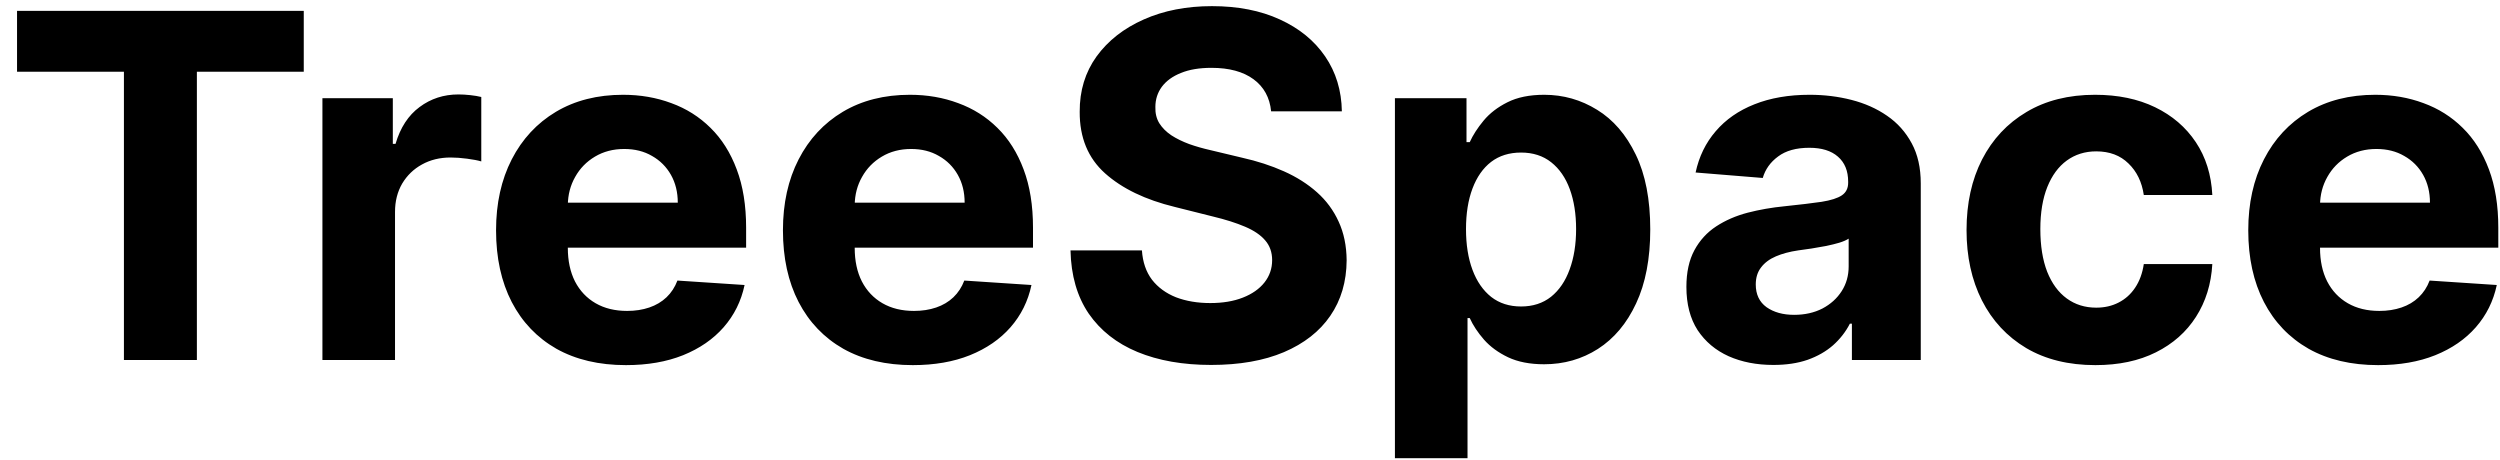
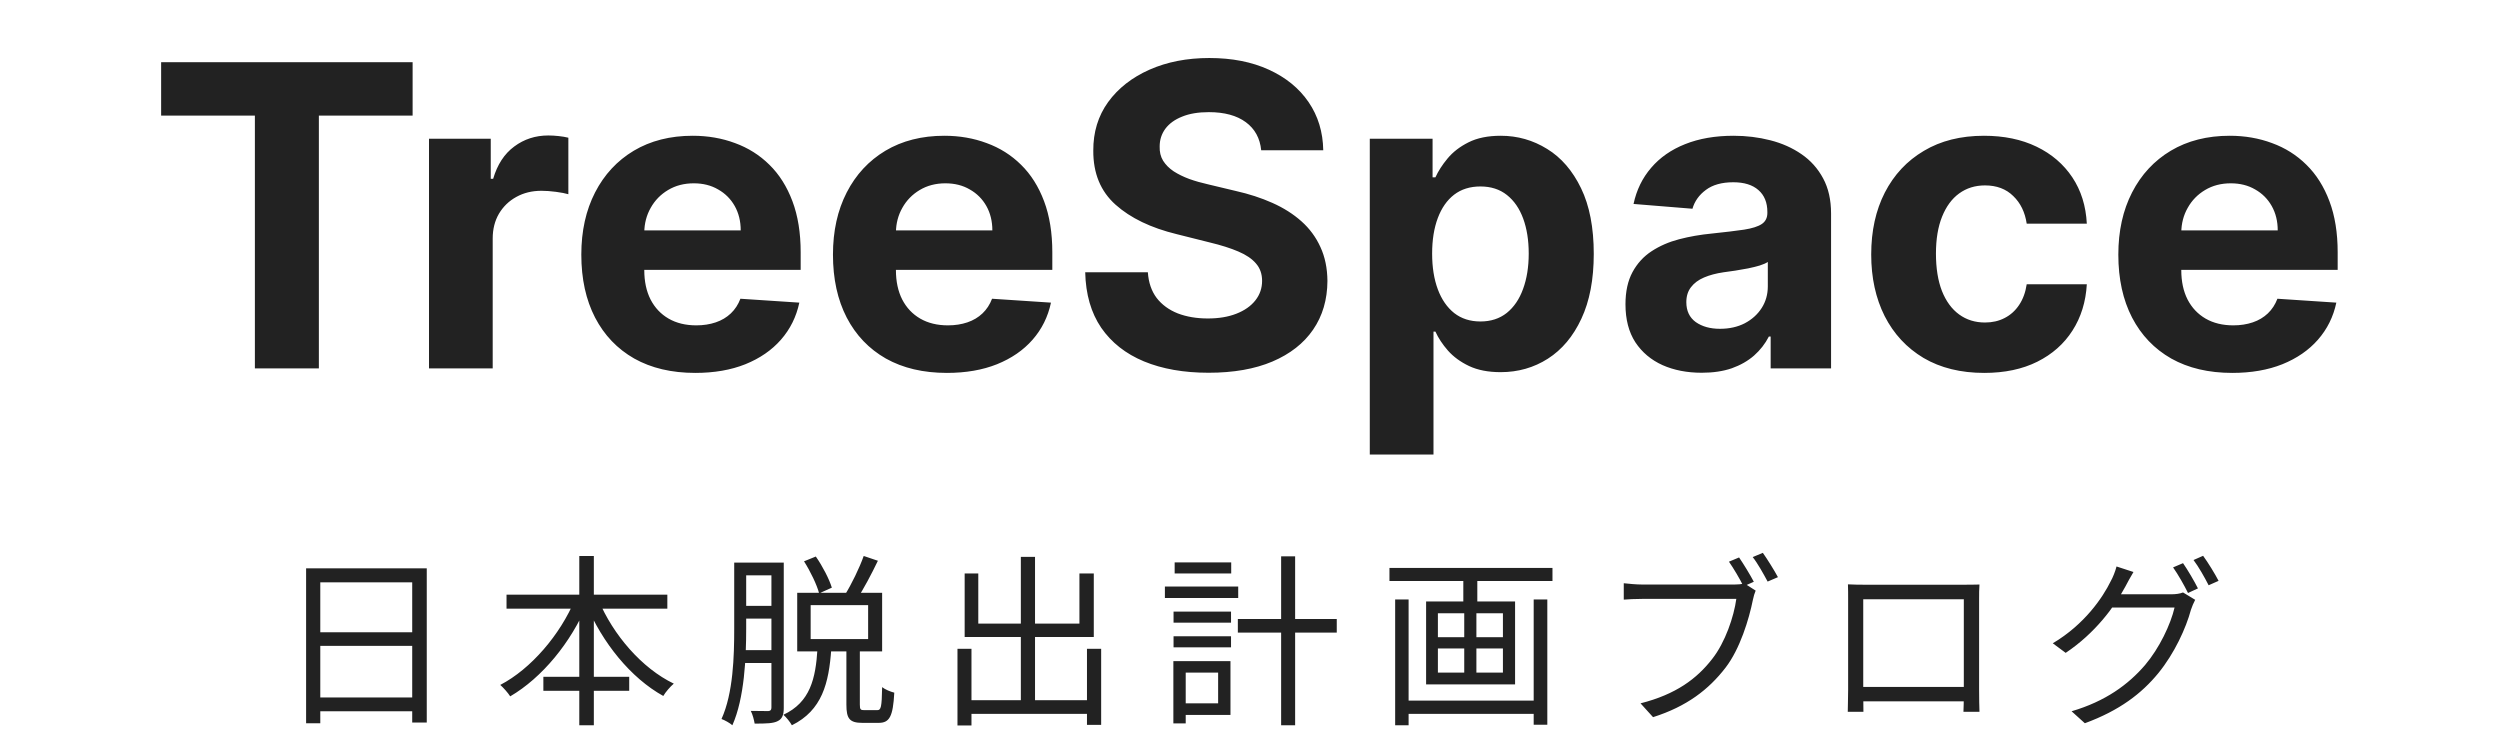
- <svg xmlns="http://www.w3.org/2000/svg" width="125" height="23" viewBox="0 0 125 23" fill="none">
-   <path d="M0.852 3.588V0.545H15.188V3.588H9.844V18H6.196V3.588H0.852ZM16.121 18V4.909H19.641V7.193H19.777C20.016 6.381 20.416 5.767 20.979 5.352C21.541 4.932 22.189 4.722 22.922 4.722C23.104 4.722 23.3 4.733 23.51 4.756C23.72 4.778 23.905 4.81 24.064 4.849V8.071C23.893 8.02 23.658 7.974 23.357 7.935C23.055 7.895 22.78 7.875 22.53 7.875C21.996 7.875 21.518 7.991 21.098 8.224C20.683 8.452 20.354 8.77 20.109 9.179C19.871 9.588 19.751 10.06 19.751 10.594V18H16.121ZM31.298 18.256C29.951 18.256 28.792 17.983 27.82 17.438C26.854 16.886 26.11 16.108 25.587 15.102C25.065 14.091 24.803 12.895 24.803 11.514C24.803 10.168 25.065 8.986 25.587 7.969C26.11 6.952 26.846 6.159 27.795 5.591C28.749 5.023 29.869 4.739 31.153 4.739C32.016 4.739 32.82 4.878 33.565 5.156C34.315 5.429 34.968 5.841 35.525 6.392C36.087 6.943 36.525 7.636 36.837 8.472C37.15 9.301 37.306 10.273 37.306 11.386V12.383H26.252V10.133H33.889C33.889 9.611 33.775 9.148 33.548 8.744C33.32 8.341 33.005 8.026 32.602 7.798C32.204 7.565 31.741 7.449 31.212 7.449C30.661 7.449 30.173 7.577 29.746 7.832C29.326 8.082 28.996 8.42 28.758 8.847C28.519 9.267 28.397 9.736 28.391 10.253V12.392C28.391 13.04 28.511 13.599 28.749 14.071C28.994 14.543 29.337 14.906 29.78 15.162C30.224 15.418 30.749 15.546 31.357 15.546C31.761 15.546 32.13 15.489 32.465 15.375C32.8 15.261 33.087 15.091 33.326 14.864C33.565 14.636 33.746 14.358 33.871 14.028L37.229 14.25C37.059 15.057 36.709 15.761 36.181 16.364C35.658 16.96 34.982 17.426 34.153 17.761C33.329 18.091 32.377 18.256 31.298 18.256ZM45.641 18.256C44.295 18.256 43.136 17.983 42.164 17.438C41.198 16.886 40.454 16.108 39.931 15.102C39.408 14.091 39.147 12.895 39.147 11.514C39.147 10.168 39.408 8.986 39.931 7.969C40.454 6.952 41.19 6.159 42.139 5.591C43.093 5.023 44.212 4.739 45.496 4.739C46.36 4.739 47.164 4.878 47.908 5.156C48.658 5.429 49.312 5.841 49.869 6.392C50.431 6.943 50.869 7.636 51.181 8.472C51.494 9.301 51.65 10.273 51.65 11.386V12.383H40.596V10.133H48.232C48.232 9.611 48.119 9.148 47.891 8.744C47.664 8.341 47.349 8.026 46.945 7.798C46.548 7.565 46.084 7.449 45.556 7.449C45.005 7.449 44.516 7.577 44.09 7.832C43.67 8.082 43.34 8.42 43.102 8.847C42.863 9.267 42.741 9.736 42.735 10.253V12.392C42.735 13.04 42.854 13.599 43.093 14.071C43.337 14.543 43.681 14.906 44.124 15.162C44.568 15.418 45.093 15.546 45.701 15.546C46.104 15.546 46.474 15.489 46.809 15.375C47.144 15.261 47.431 15.091 47.67 14.864C47.908 14.636 48.09 14.358 48.215 14.028L51.573 14.25C51.403 15.057 51.053 15.761 50.525 16.364C50.002 16.96 49.326 17.426 48.496 17.761C47.673 18.091 46.721 18.256 45.641 18.256ZM63.556 5.565C63.488 4.878 63.195 4.344 62.678 3.963C62.161 3.582 61.459 3.392 60.573 3.392C59.971 3.392 59.462 3.477 59.048 3.648C58.633 3.812 58.315 4.043 58.093 4.338C57.877 4.634 57.769 4.969 57.769 5.344C57.758 5.656 57.823 5.929 57.965 6.162C58.113 6.395 58.315 6.597 58.57 6.767C58.826 6.932 59.121 7.077 59.457 7.202C59.792 7.321 60.15 7.423 60.531 7.509L62.099 7.884C62.86 8.054 63.559 8.281 64.195 8.565C64.832 8.849 65.383 9.199 65.849 9.614C66.315 10.028 66.675 10.517 66.931 11.079C67.192 11.642 67.326 12.287 67.332 13.014C67.326 14.082 67.053 15.008 66.513 15.793C65.979 16.571 65.207 17.176 64.195 17.608C63.19 18.034 61.977 18.247 60.556 18.247C59.147 18.247 57.92 18.031 56.874 17.599C55.834 17.168 55.022 16.528 54.437 15.682C53.857 14.829 53.553 13.776 53.525 12.52H57.096C57.136 13.105 57.303 13.594 57.599 13.986C57.9 14.372 58.3 14.665 58.8 14.864C59.306 15.057 59.877 15.153 60.514 15.153C61.139 15.153 61.681 15.062 62.141 14.881C62.607 14.699 62.968 14.446 63.224 14.122C63.479 13.798 63.607 13.426 63.607 13.006C63.607 12.614 63.491 12.284 63.258 12.017C63.031 11.75 62.695 11.523 62.252 11.335C61.815 11.148 61.278 10.977 60.641 10.824L58.741 10.347C57.269 9.989 56.107 9.429 55.255 8.668C54.403 7.906 53.979 6.881 53.985 5.591C53.979 4.534 54.261 3.611 54.829 2.821C55.403 2.031 56.19 1.415 57.19 0.972C58.19 0.528 59.326 0.307 60.599 0.307C61.894 0.307 63.025 0.528 63.991 0.972C64.962 1.415 65.718 2.031 66.258 2.821C66.798 3.611 67.076 4.526 67.093 5.565H63.556ZM69.746 22.909V4.909H73.325V7.108H73.487C73.646 6.756 73.876 6.398 74.178 6.034C74.484 5.665 74.882 5.358 75.371 5.114C75.865 4.864 76.479 4.739 77.212 4.739C78.166 4.739 79.047 4.989 79.854 5.489C80.66 5.983 81.305 6.73 81.788 7.73C82.271 8.724 82.513 9.972 82.513 11.472C82.513 12.932 82.277 14.165 81.805 15.171C81.34 16.171 80.703 16.929 79.896 17.446C79.095 17.957 78.197 18.213 77.203 18.213C76.499 18.213 75.899 18.097 75.405 17.864C74.916 17.631 74.516 17.338 74.203 16.986C73.891 16.628 73.652 16.267 73.487 15.903H73.376V22.909H69.746ZM73.3 11.454C73.3 12.233 73.408 12.912 73.624 13.492C73.84 14.071 74.152 14.523 74.561 14.847C74.97 15.165 75.467 15.324 76.053 15.324C76.644 15.324 77.144 15.162 77.553 14.838C77.962 14.508 78.271 14.054 78.481 13.474C78.697 12.889 78.805 12.216 78.805 11.454C78.805 10.699 78.7 10.034 78.49 9.46C78.28 8.886 77.97 8.438 77.561 8.114C77.152 7.79 76.649 7.628 76.053 7.628C75.462 7.628 74.962 7.784 74.553 8.097C74.149 8.409 73.84 8.852 73.624 9.426C73.408 10 73.3 10.676 73.3 11.454ZM88.666 18.247C87.831 18.247 87.087 18.102 86.433 17.812C85.78 17.517 85.263 17.082 84.882 16.509C84.507 15.929 84.32 15.207 84.32 14.344C84.32 13.617 84.453 13.006 84.72 12.511C84.987 12.017 85.351 11.619 85.811 11.318C86.271 11.017 86.794 10.79 87.379 10.636C87.97 10.483 88.59 10.375 89.237 10.312C89.999 10.233 90.612 10.159 91.078 10.091C91.544 10.017 91.882 9.909 92.092 9.767C92.303 9.625 92.408 9.415 92.408 9.136V9.085C92.408 8.545 92.237 8.128 91.896 7.832C91.561 7.537 91.084 7.389 90.465 7.389C89.811 7.389 89.291 7.534 88.905 7.824C88.519 8.108 88.263 8.466 88.138 8.898L84.78 8.625C84.95 7.83 85.285 7.142 85.785 6.562C86.285 5.977 86.93 5.528 87.72 5.216C88.516 4.898 89.436 4.739 90.481 4.739C91.209 4.739 91.905 4.824 92.57 4.994C93.24 5.165 93.834 5.429 94.351 5.787C94.874 6.145 95.285 6.605 95.587 7.168C95.888 7.724 96.038 8.392 96.038 9.17V18H92.595V16.185H92.493C92.283 16.594 92.001 16.954 91.649 17.267C91.297 17.574 90.874 17.815 90.379 17.991C89.885 18.162 89.314 18.247 88.666 18.247ZM89.706 15.742C90.24 15.742 90.712 15.636 91.121 15.426C91.53 15.21 91.851 14.921 92.084 14.557C92.317 14.193 92.433 13.781 92.433 13.321V11.932C92.32 12.006 92.163 12.074 91.965 12.136C91.771 12.193 91.553 12.247 91.308 12.298C91.064 12.344 90.82 12.386 90.575 12.426C90.331 12.46 90.109 12.492 89.91 12.52C89.484 12.582 89.112 12.682 88.794 12.818C88.476 12.954 88.229 13.139 88.053 13.372C87.876 13.599 87.788 13.883 87.788 14.224C87.788 14.719 87.967 15.097 88.325 15.358C88.689 15.614 89.149 15.742 89.706 15.742ZM104.77 18.256C103.429 18.256 102.276 17.972 101.31 17.403C100.349 16.829 99.611 16.034 99.094 15.017C98.582 14 98.327 12.829 98.327 11.506C98.327 10.165 98.585 8.989 99.102 7.977C99.625 6.96 100.366 6.168 101.327 5.599C102.287 5.026 103.429 4.739 104.753 4.739C105.895 4.739 106.895 4.946 107.753 5.361C108.611 5.776 109.29 6.358 109.79 7.108C110.29 7.858 110.565 8.739 110.616 9.75H107.19C107.094 9.097 106.838 8.571 106.423 8.173C106.014 7.77 105.477 7.568 104.812 7.568C104.25 7.568 103.759 7.722 103.338 8.028C102.923 8.33 102.599 8.77 102.366 9.349C102.134 9.929 102.017 10.631 102.017 11.454C102.017 12.29 102.131 13 102.358 13.585C102.591 14.171 102.918 14.617 103.338 14.923C103.759 15.23 104.25 15.383 104.812 15.383C105.227 15.383 105.599 15.298 105.929 15.128C106.264 14.957 106.54 14.71 106.756 14.386C106.977 14.057 107.122 13.662 107.19 13.202H110.616C110.56 14.202 110.287 15.082 109.798 15.844C109.315 16.599 108.648 17.19 107.795 17.616C106.943 18.043 105.935 18.256 104.77 18.256ZM118.907 18.256C117.56 18.256 116.401 17.983 115.43 17.438C114.464 16.886 113.719 16.108 113.197 15.102C112.674 14.091 112.413 12.895 112.413 11.514C112.413 10.168 112.674 8.986 113.197 7.969C113.719 6.952 114.455 6.159 115.404 5.591C116.359 5.023 117.478 4.739 118.762 4.739C119.626 4.739 120.43 4.878 121.174 5.156C121.924 5.429 122.577 5.841 123.134 6.392C123.697 6.943 124.134 7.636 124.447 8.472C124.759 9.301 124.915 10.273 124.915 11.386V12.383H113.862V10.133H121.498C121.498 9.611 121.384 9.148 121.157 8.744C120.93 8.341 120.614 8.026 120.211 7.798C119.813 7.565 119.35 7.449 118.822 7.449C118.271 7.449 117.782 7.577 117.356 7.832C116.935 8.082 116.606 8.42 116.367 8.847C116.129 9.267 116.006 9.736 116.001 10.253V12.392C116.001 13.04 116.12 13.599 116.359 14.071C116.603 14.543 116.947 14.906 117.39 15.162C117.833 15.418 118.359 15.546 118.967 15.546C119.37 15.546 119.739 15.489 120.075 15.375C120.41 15.261 120.697 15.091 120.935 14.864C121.174 14.636 121.356 14.358 121.481 14.028L124.839 14.25C124.668 15.057 124.319 15.761 123.79 16.364C123.268 16.96 122.592 17.426 121.762 17.761C120.938 18.091 119.987 18.256 118.907 18.256Z" fill="black" />
+ <svg xmlns="http://www.w3.org/2000/svg" width="190" height="57" viewBox="0 0 190 57" fill="none">
+   <path d="M12.246 8.784V4.727H31.359V8.784H24.234V28H19.371V8.784H12.246ZM32.604 28V10.546H37.297V13.591H37.479C37.797 12.508 38.331 11.689 39.081 11.136C39.831 10.576 40.695 10.296 41.672 10.296C41.914 10.296 42.176 10.311 42.456 10.341C42.736 10.371 42.983 10.413 43.195 10.466V14.761C42.967 14.693 42.653 14.633 42.251 14.579C41.85 14.527 41.483 14.5 41.149 14.5C40.437 14.5 39.801 14.655 39.24 14.966C38.687 15.269 38.248 15.693 37.922 16.239C37.604 16.784 37.445 17.413 37.445 18.125V28H32.604ZM52.84 28.341C51.044 28.341 49.499 27.977 48.203 27.25C46.915 26.515 45.923 25.477 45.226 24.136C44.529 22.788 44.18 21.193 44.18 19.352C44.18 17.557 44.529 15.981 45.226 14.625C45.923 13.269 46.904 12.212 48.169 11.454C49.442 10.697 50.934 10.318 52.646 10.318C53.798 10.318 54.87 10.504 55.862 10.875C56.862 11.239 57.733 11.788 58.476 12.523C59.226 13.258 59.809 14.182 60.226 15.296C60.642 16.401 60.851 17.697 60.851 19.182V20.511H46.112V17.511H56.294C56.294 16.814 56.142 16.197 55.84 15.659C55.536 15.121 55.116 14.701 54.578 14.398C54.048 14.087 53.43 13.932 52.726 13.932C51.991 13.932 51.34 14.102 50.771 14.443C50.211 14.777 49.771 15.227 49.453 15.796C49.135 16.356 48.972 16.981 48.965 17.671V20.523C48.965 21.386 49.124 22.133 49.442 22.761C49.767 23.39 50.226 23.875 50.817 24.216C51.408 24.557 52.108 24.727 52.919 24.727C53.457 24.727 53.949 24.651 54.396 24.5C54.843 24.349 55.226 24.121 55.544 23.818C55.862 23.515 56.105 23.144 56.271 22.704L60.749 23C60.521 24.076 60.055 25.015 59.351 25.818C58.654 26.614 57.752 27.235 56.646 27.682C55.548 28.121 54.279 28.341 52.84 28.341ZM71.965 28.341C70.169 28.341 68.624 27.977 67.328 27.25C66.04 26.515 65.048 25.477 64.351 24.136C63.654 22.788 63.305 21.193 63.305 19.352C63.305 17.557 63.654 15.981 64.351 14.625C65.048 13.269 66.029 12.212 67.294 11.454C68.567 10.697 70.059 10.318 71.771 10.318C72.923 10.318 73.995 10.504 74.987 10.875C75.987 11.239 76.858 11.788 77.601 12.523C78.351 13.258 78.934 14.182 79.351 15.296C79.767 16.401 79.976 17.697 79.976 19.182V20.511H65.237V17.511H75.419C75.419 16.814 75.267 16.197 74.965 15.659C74.662 15.121 74.241 14.701 73.703 14.398C73.173 14.087 72.555 13.932 71.851 13.932C71.116 13.932 70.465 14.102 69.896 14.443C69.336 14.777 68.896 15.227 68.578 15.796C68.26 16.356 68.097 16.981 68.09 17.671V20.523C68.09 21.386 68.249 22.133 68.567 22.761C68.892 23.39 69.351 23.875 69.942 24.216C70.533 24.557 71.233 24.727 72.044 24.727C72.582 24.727 73.074 24.651 73.521 24.5C73.968 24.349 74.351 24.121 74.669 23.818C74.987 23.515 75.23 23.144 75.396 22.704L79.874 23C79.646 24.076 79.18 25.015 78.476 25.818C77.779 26.614 76.877 27.235 75.771 27.682C74.673 28.121 73.404 28.341 71.965 28.341ZM95.851 11.421C95.76 10.504 95.37 9.792 94.68 9.284C93.991 8.777 93.055 8.523 91.874 8.523C91.07 8.523 90.392 8.636 89.84 8.864C89.287 9.083 88.862 9.39 88.567 9.784C88.279 10.178 88.135 10.625 88.135 11.125C88.12 11.542 88.207 11.905 88.396 12.216C88.593 12.527 88.862 12.796 89.203 13.023C89.544 13.242 89.938 13.436 90.385 13.602C90.832 13.761 91.309 13.898 91.817 14.011L93.908 14.511C94.923 14.739 95.855 15.042 96.703 15.421C97.552 15.799 98.287 16.265 98.908 16.818C99.529 17.371 100.01 18.023 100.351 18.773C100.699 19.523 100.877 20.383 100.885 21.352C100.877 22.776 100.514 24.011 99.794 25.057C99.082 26.095 98.052 26.901 96.703 27.477C95.362 28.046 93.745 28.329 91.851 28.329C89.972 28.329 88.336 28.042 86.942 27.466C85.555 26.89 84.472 26.038 83.692 24.909C82.919 23.773 82.514 22.367 82.476 20.693H87.237C87.29 21.474 87.514 22.125 87.908 22.648C88.309 23.163 88.843 23.553 89.51 23.818C90.184 24.076 90.945 24.204 91.794 24.204C92.627 24.204 93.351 24.083 93.965 23.841C94.586 23.599 95.067 23.261 95.408 22.829C95.749 22.398 95.919 21.901 95.919 21.341C95.919 20.818 95.764 20.379 95.453 20.023C95.15 19.667 94.703 19.364 94.112 19.114C93.529 18.864 92.813 18.636 91.965 18.432L89.43 17.796C87.468 17.318 85.919 16.572 84.783 15.557C83.646 14.542 83.082 13.174 83.09 11.454C83.082 10.046 83.457 8.814 84.215 7.761C84.98 6.708 86.029 5.886 87.362 5.295C88.695 4.705 90.211 4.409 91.908 4.409C93.635 4.409 95.142 4.705 96.43 5.295C97.726 5.886 98.733 6.708 99.453 7.761C100.173 8.814 100.544 10.034 100.567 11.421H95.851ZM104.104 34.545V10.546H108.876V13.477H109.092C109.304 13.008 109.611 12.53 110.013 12.046C110.422 11.553 110.952 11.144 111.604 10.818C112.263 10.485 113.081 10.318 114.058 10.318C115.331 10.318 116.505 10.652 117.581 11.318C118.657 11.977 119.517 12.973 120.161 14.307C120.804 15.633 121.126 17.296 121.126 19.296C121.126 21.242 120.812 22.886 120.183 24.227C119.562 25.561 118.714 26.572 117.638 27.261C116.57 27.943 115.373 28.284 114.047 28.284C113.107 28.284 112.308 28.129 111.649 27.818C110.998 27.508 110.464 27.117 110.047 26.648C109.63 26.171 109.312 25.689 109.092 25.204H108.945V34.545H104.104ZM108.842 19.273C108.842 20.311 108.986 21.216 109.274 21.989C109.562 22.761 109.979 23.364 110.524 23.796C111.07 24.22 111.732 24.432 112.513 24.432C113.301 24.432 113.967 24.216 114.513 23.784C115.058 23.345 115.471 22.739 115.751 21.966C116.039 21.186 116.183 20.288 116.183 19.273C116.183 18.265 116.043 17.379 115.763 16.614C115.482 15.848 115.07 15.25 114.524 14.818C113.979 14.386 113.308 14.171 112.513 14.171C111.725 14.171 111.058 14.379 110.513 14.796C109.975 15.212 109.562 15.803 109.274 16.568C108.986 17.333 108.842 18.235 108.842 19.273ZM129.331 28.329C128.217 28.329 127.225 28.136 126.354 27.75C125.482 27.356 124.793 26.776 124.286 26.011C123.786 25.239 123.536 24.276 123.536 23.125C123.536 22.155 123.714 21.341 124.07 20.682C124.426 20.023 124.911 19.492 125.524 19.091C126.138 18.689 126.835 18.386 127.615 18.182C128.403 17.977 129.229 17.833 130.092 17.75C131.107 17.644 131.926 17.546 132.547 17.454C133.168 17.356 133.619 17.212 133.899 17.023C134.179 16.833 134.32 16.553 134.32 16.182V16.114C134.32 15.394 134.092 14.837 133.638 14.443C133.191 14.049 132.554 13.852 131.729 13.852C130.857 13.852 130.164 14.046 129.649 14.432C129.134 14.811 128.793 15.288 128.626 15.864L124.149 15.5C124.376 14.439 124.823 13.523 125.49 12.75C126.157 11.97 127.017 11.371 128.07 10.954C129.13 10.53 130.357 10.318 131.751 10.318C132.721 10.318 133.649 10.432 134.536 10.659C135.429 10.886 136.221 11.239 136.911 11.716C137.607 12.193 138.157 12.807 138.558 13.557C138.96 14.299 139.161 15.189 139.161 16.227V28H134.57V25.579H134.433C134.153 26.125 133.778 26.606 133.308 27.023C132.839 27.432 132.274 27.754 131.615 27.989C130.956 28.216 130.195 28.329 129.331 28.329ZM130.717 24.989C131.429 24.989 132.058 24.849 132.604 24.568C133.149 24.28 133.577 23.894 133.888 23.409C134.198 22.924 134.354 22.375 134.354 21.761V19.909C134.202 20.008 133.994 20.099 133.729 20.182C133.471 20.258 133.179 20.329 132.854 20.398C132.528 20.458 132.202 20.515 131.876 20.568C131.551 20.614 131.255 20.655 130.99 20.693C130.422 20.776 129.926 20.909 129.501 21.091C129.077 21.273 128.748 21.519 128.513 21.829C128.278 22.133 128.161 22.511 128.161 22.966C128.161 23.625 128.399 24.129 128.876 24.477C129.361 24.818 129.975 24.989 130.717 24.989ZM150.803 28.341C149.015 28.341 147.477 27.962 146.189 27.204C144.909 26.439 143.924 25.379 143.234 24.023C142.553 22.667 142.212 21.106 142.212 19.341C142.212 17.553 142.556 15.985 143.246 14.636C143.943 13.28 144.931 12.223 146.212 11.466C147.492 10.701 149.015 10.318 150.78 10.318C152.303 10.318 153.636 10.595 154.78 11.148C155.924 11.701 156.829 12.477 157.496 13.477C158.162 14.477 158.53 15.652 158.598 17H154.03C153.901 16.129 153.56 15.428 153.007 14.898C152.462 14.36 151.746 14.091 150.859 14.091C150.109 14.091 149.454 14.296 148.893 14.704C148.34 15.106 147.909 15.693 147.598 16.466C147.287 17.239 147.132 18.174 147.132 19.273C147.132 20.386 147.284 21.333 147.587 22.114C147.897 22.894 148.333 23.489 148.893 23.898C149.454 24.307 150.109 24.511 150.859 24.511C151.412 24.511 151.909 24.398 152.348 24.171C152.795 23.943 153.162 23.614 153.45 23.182C153.746 22.742 153.939 22.216 154.03 21.602H158.598C158.522 22.936 158.159 24.11 157.507 25.125C156.863 26.133 155.973 26.921 154.837 27.489C153.7 28.057 152.356 28.341 150.803 28.341ZM169.652 28.341C167.857 28.341 166.311 27.977 165.016 27.25C163.728 26.515 162.735 25.477 162.038 24.136C161.341 22.788 160.993 21.193 160.993 19.352C160.993 17.557 161.341 15.981 162.038 14.625C162.735 13.269 163.716 12.212 164.982 11.454C166.254 10.697 167.747 10.318 169.459 10.318C170.61 10.318 171.682 10.504 172.675 10.875C173.675 11.239 174.546 11.788 175.288 12.523C176.038 13.258 176.622 14.182 177.038 15.296C177.455 16.401 177.663 17.697 177.663 19.182V20.511H162.925V17.511H173.107C173.107 16.814 172.955 16.197 172.652 15.659C172.349 15.121 171.929 14.701 171.391 14.398C170.86 14.087 170.243 13.932 169.538 13.932C168.804 13.932 168.152 14.102 167.584 14.443C167.023 14.777 166.584 15.227 166.266 15.796C165.947 16.356 165.785 16.981 165.777 17.671V20.523C165.777 21.386 165.936 22.133 166.254 22.761C166.58 23.39 167.038 23.875 167.629 24.216C168.22 24.557 168.921 24.727 169.732 24.727C170.269 24.727 170.762 24.651 171.209 24.5C171.656 24.349 172.038 24.121 172.357 23.818C172.675 23.515 172.917 23.144 173.084 22.704L177.561 23C177.334 24.076 176.868 25.015 176.163 25.818C175.466 26.614 174.565 27.235 173.459 27.682C172.36 28.121 171.091 28.341 169.652 28.341Z" fill="#222222" />
+   <path d="M23.264 43.192V54.966H24.342V44.256H31.328V54.91H32.434V43.192H23.264ZM23.978 48.05V49.086H31.79V48.05H23.978ZM23.964 53.006V54.056H31.818V53.006H23.964ZM38.496 45.194V46.258H50.718V45.194H38.496ZM41.296 51.438V52.502H47.82V51.438H41.296ZM44.026 42.254V55.12H45.132V42.254H44.026ZM43.704 45.544C42.584 48.232 40.358 50.836 38.02 52.054C38.258 52.264 38.608 52.656 38.776 52.922C41.198 51.508 43.396 48.834 44.642 45.866L43.704 45.544ZM45.482 45.586L44.544 45.908C45.776 48.848 47.932 51.522 50.41 52.894C50.578 52.6 50.942 52.18 51.208 51.956C48.786 50.794 46.588 48.246 45.482 45.586ZM56.318 42.758V43.724H59.16V42.758H56.318ZM56.262 46.048V47.014H58.992V46.048H56.262ZM56.234 49.408V50.388H59.006V49.408H56.234ZM55.8 42.758V47.784C55.8 49.856 55.73 52.67 54.834 54.644C55.072 54.728 55.478 54.952 55.66 55.12C56.584 53.048 56.71 49.954 56.71 47.784V42.758H55.8ZM58.628 42.758V53.776C58.628 53.958 58.558 54.028 58.39 54.042C58.222 54.042 57.676 54.042 57.06 54.028C57.2 54.294 57.312 54.742 57.354 54.994C58.25 54.994 58.782 54.98 59.118 54.798C59.454 54.63 59.566 54.322 59.566 53.804V42.758H58.628ZM61.106 42.66C61.596 43.43 62.086 44.452 62.254 45.096L63.22 44.662C63.024 44.018 62.52 43.038 62.002 42.296L61.106 42.66ZM65.642 42.254C65.32 43.164 64.704 44.424 64.214 45.208L65.11 45.558C65.614 44.802 66.23 43.64 66.72 42.618L65.642 42.254ZM62.128 49.324C61.988 51.564 61.582 53.37 59.538 54.322C59.762 54.518 60.056 54.882 60.182 55.12C62.478 53.986 62.996 51.928 63.178 49.324H62.128ZM64.326 49.184V53.552C64.326 54.616 64.564 54.938 65.544 54.938C65.754 54.938 66.566 54.938 66.776 54.938C67.602 54.938 67.868 54.462 67.966 52.642C67.686 52.572 67.266 52.404 67.042 52.222C67.014 53.762 66.958 53.972 66.664 53.972C66.482 53.972 65.838 53.972 65.698 53.972C65.404 53.972 65.348 53.93 65.348 53.552V49.184H64.326ZM61.61 45.992H65.978V48.568H61.61V45.992ZM60.588 45.054V49.506H67.042V45.054H60.588ZM73.286 53.216V54.252H83.17V53.216H73.286ZM77.584 42.324V53.804H78.662V42.324H77.584ZM72.768 49.31V55.134H73.832V49.31H72.768ZM82.61 49.31V55.092H83.688V49.31H82.61ZM73.314 43.584V48.414H83.128V43.584H82.036V47.392H74.35V43.584H73.314ZM94.076 47.042V48.078H101.594V47.042H94.076ZM97.366 42.282V55.12H98.43V42.282H97.366ZM89.19 46.482V47.322H93.558V46.482H89.19ZM89.274 42.744V43.584H93.572V42.744H89.274ZM89.19 48.358V49.198H93.558V48.358H89.19ZM88.532 44.578V45.446H94.104V44.578H88.532ZM89.68 50.248V51.116H92.578V53.454H89.68V54.336H93.516V50.248H89.68ZM89.176 50.248V54.98H90.114V50.248H89.176ZM106.606 53.244V54.252H116.98V53.244H106.606ZM105.598 43.164V44.158H117.988V43.164H105.598ZM106.032 45.558V55.12H107.054V45.558H106.032ZM116.56 45.558V55.078H117.596V45.558H116.56ZM111.212 43.472V46.174H112.276V43.472H111.212ZM111.282 46.09V51.634H112.206V46.09H111.282ZM109.28 49.282H114.222V51.116H109.28V49.282ZM109.28 46.608H114.222V48.428H109.28V46.608ZM108.384 45.712V52.012H115.146V45.712H108.384ZM132.17 42.366L131.4 42.688C131.75 43.192 132.226 43.99 132.506 44.564L133.29 44.214C133.01 43.682 132.506 42.856 132.17 42.366ZM133.976 42.016L133.206 42.338C133.584 42.814 134.032 43.626 134.34 44.2L135.124 43.864C134.83 43.318 134.312 42.492 133.976 42.016ZM133.43 44.886L132.576 44.34C132.324 44.41 132.044 44.424 131.834 44.424C131.19 44.424 125.604 44.424 124.806 44.424C124.344 44.424 123.798 44.368 123.406 44.326V45.572C123.77 45.544 124.246 45.516 124.806 45.516C125.604 45.516 131.162 45.516 131.96 45.516C131.778 46.86 131.12 48.82 130.126 50.08C128.964 51.578 127.382 52.768 124.68 53.454L125.632 54.504C128.194 53.692 129.86 52.404 131.134 50.752C132.24 49.324 132.926 47.056 133.22 45.586C133.276 45.32 133.346 45.082 133.43 44.886ZM140.444 44.41C140.458 44.76 140.458 45.18 140.458 45.502C140.458 46.048 140.458 51.83 140.458 52.404C140.458 52.894 140.43 53.916 140.43 54.098H141.62C141.62 53.916 141.606 53.02 141.606 52.558C141.606 51.984 141.606 45.544 141.606 45.544H149.25C149.25 45.544 149.25 52.04 149.25 52.558C149.25 53.146 149.236 53.944 149.222 54.098H150.44C150.426 53.944 150.412 52.852 150.412 52.404C150.412 51.872 150.412 46.16 150.412 45.502C150.412 45.152 150.412 44.76 150.44 44.424C150.006 44.438 149.502 44.438 149.208 44.438C148.522 44.438 142.432 44.438 141.69 44.438C141.354 44.438 140.99 44.438 140.444 44.41ZM149.712 52.208H141.046V53.3H149.712V52.208ZM165.91 42.8L165.154 43.122C165.532 43.654 166.008 44.494 166.288 45.068L167.044 44.718C166.764 44.158 166.26 43.304 165.91 42.8ZM167.436 42.24L166.708 42.562C167.1 43.08 167.548 43.878 167.856 44.48L168.612 44.144C168.346 43.626 167.814 42.758 167.436 42.24ZM166.834 45.586L165.91 45.026C165.672 45.124 165.364 45.166 164.986 45.166C164.552 45.166 161.094 45.166 160.52 45.166L160.072 46.174H165.266C164.972 47.448 164.118 49.254 163.026 50.542C161.752 52.026 160.016 53.3 157.44 54.056L158.448 54.966C161.08 54 162.76 52.712 164.034 51.158C165.266 49.646 166.134 47.742 166.512 46.342C166.582 46.118 166.722 45.796 166.834 45.586ZM162.144 43.472L160.856 43.052C160.772 43.402 160.562 43.92 160.422 44.158C159.806 45.418 158.434 47.448 156.012 48.89L156.992 49.618C159.232 48.12 160.702 46.118 161.528 44.578C161.668 44.312 161.92 43.836 162.144 43.472Z" fill="#222222" />
</svg>
